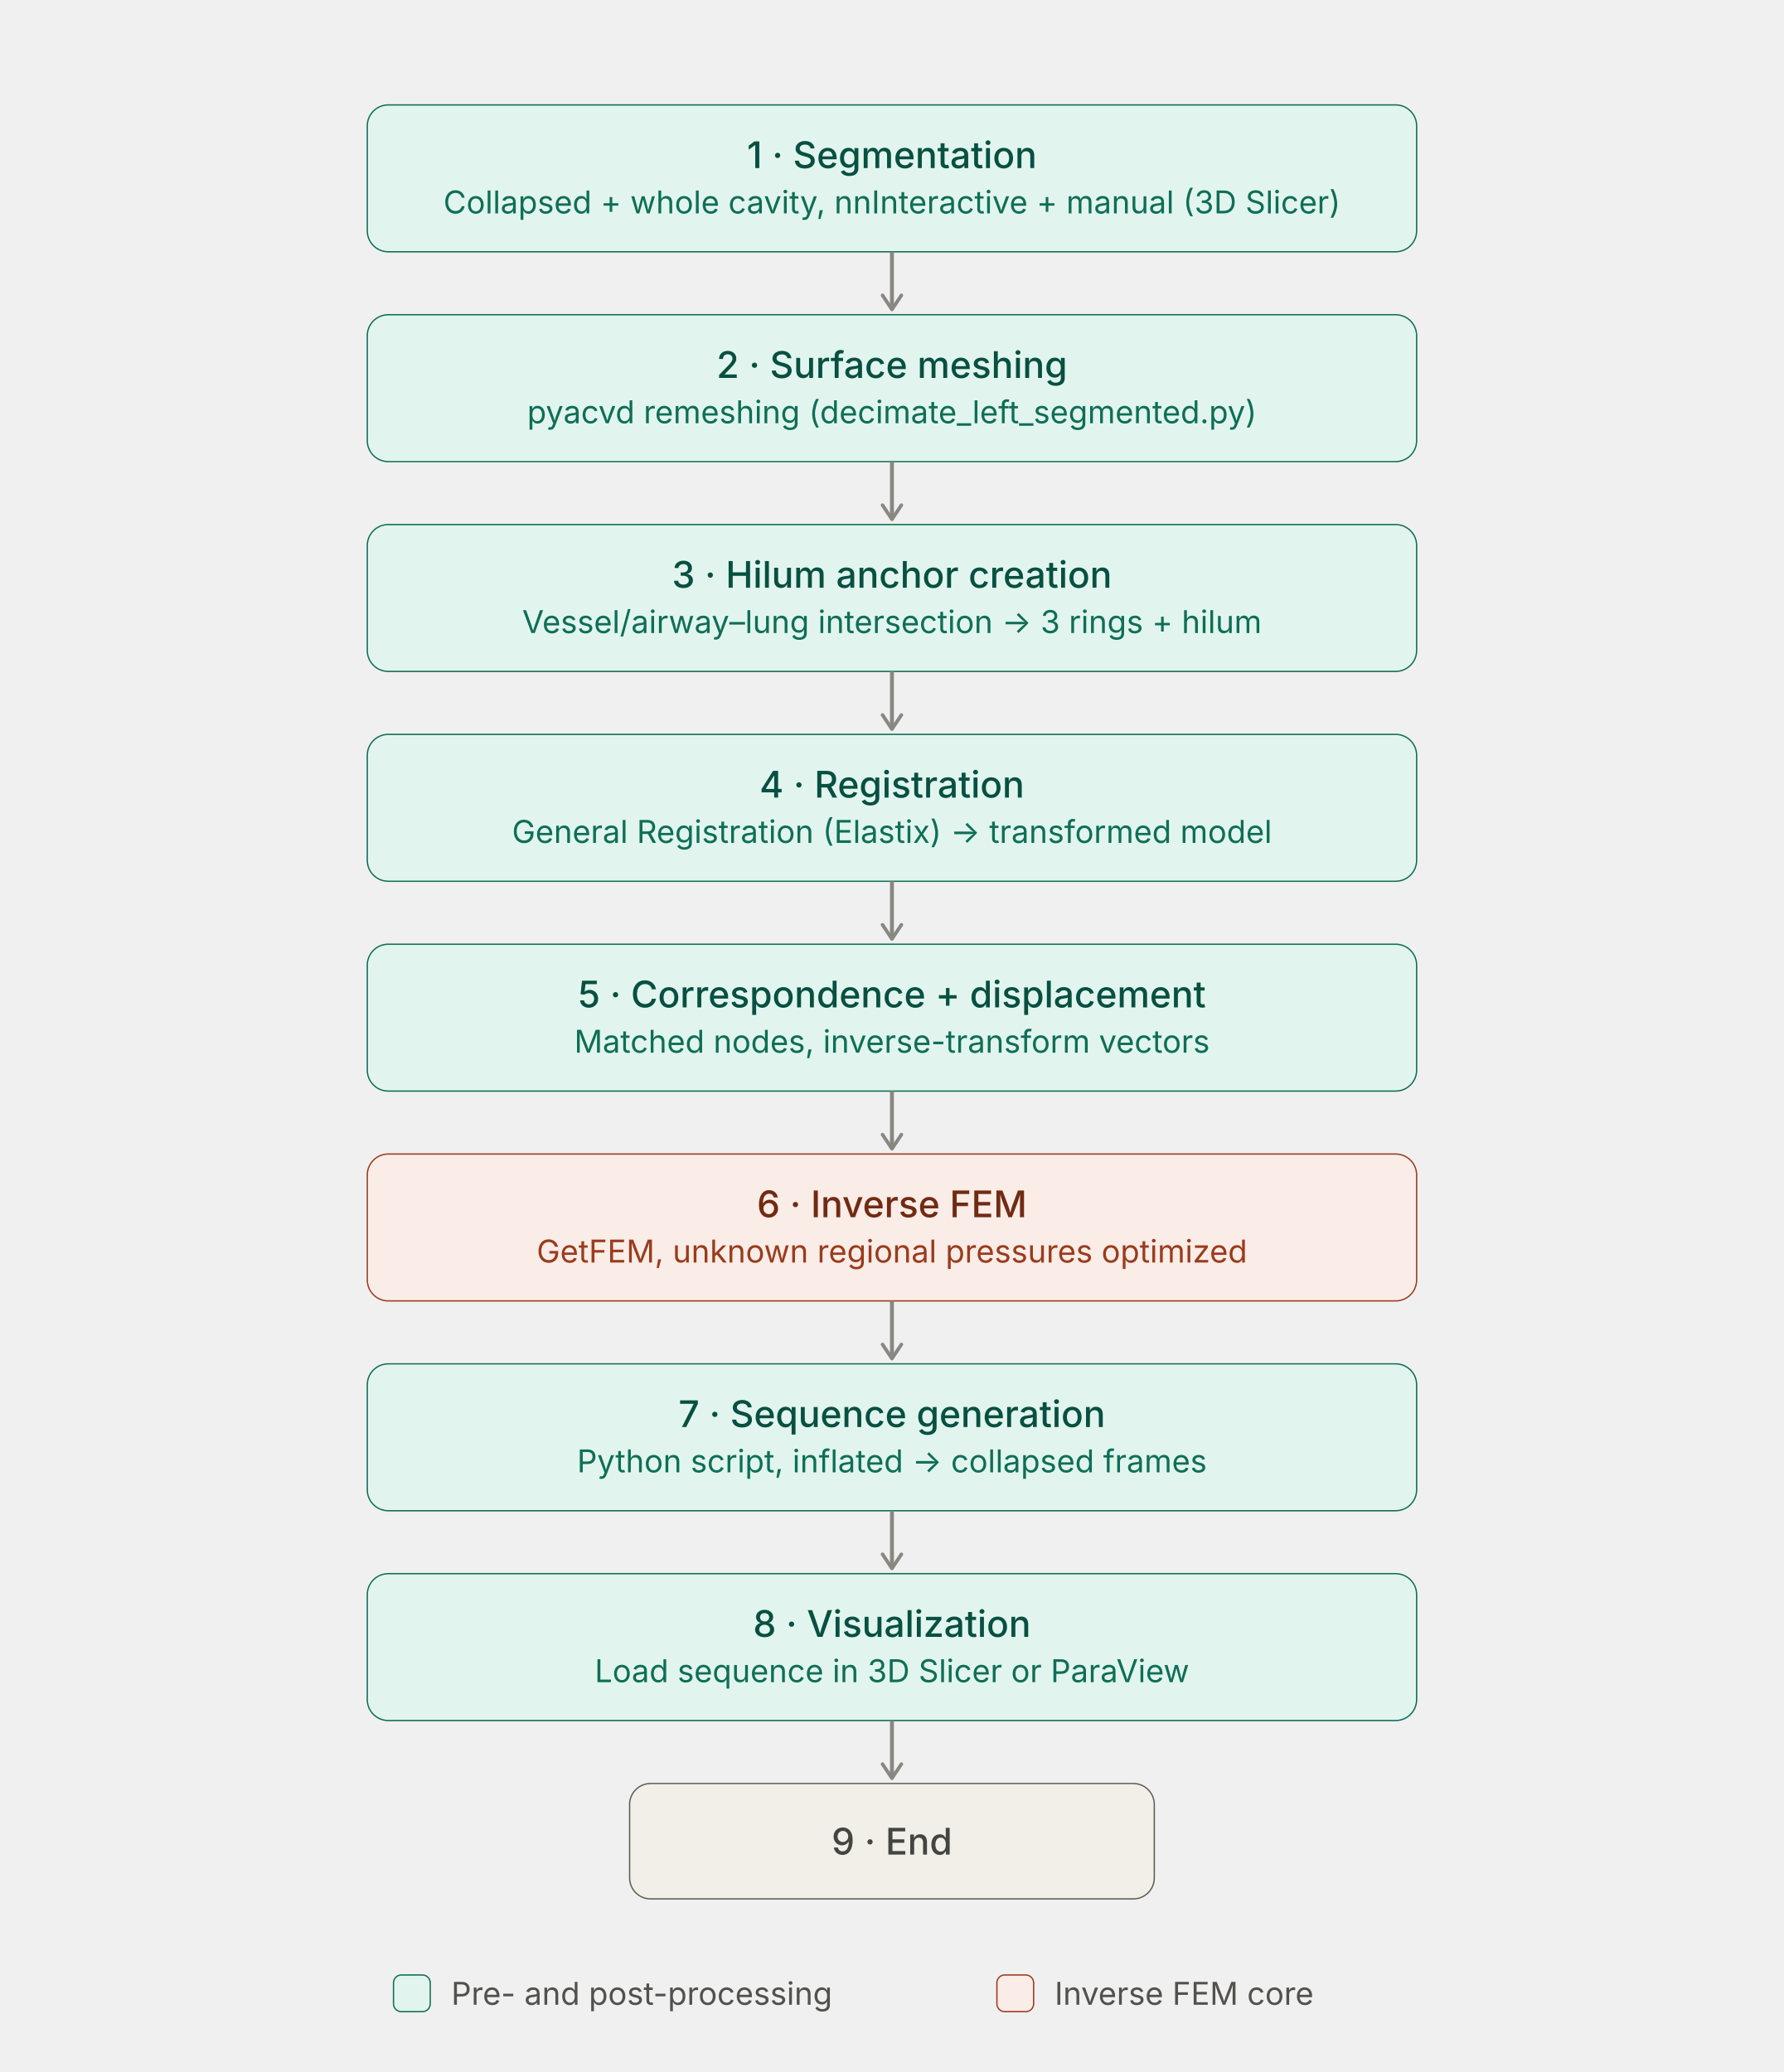
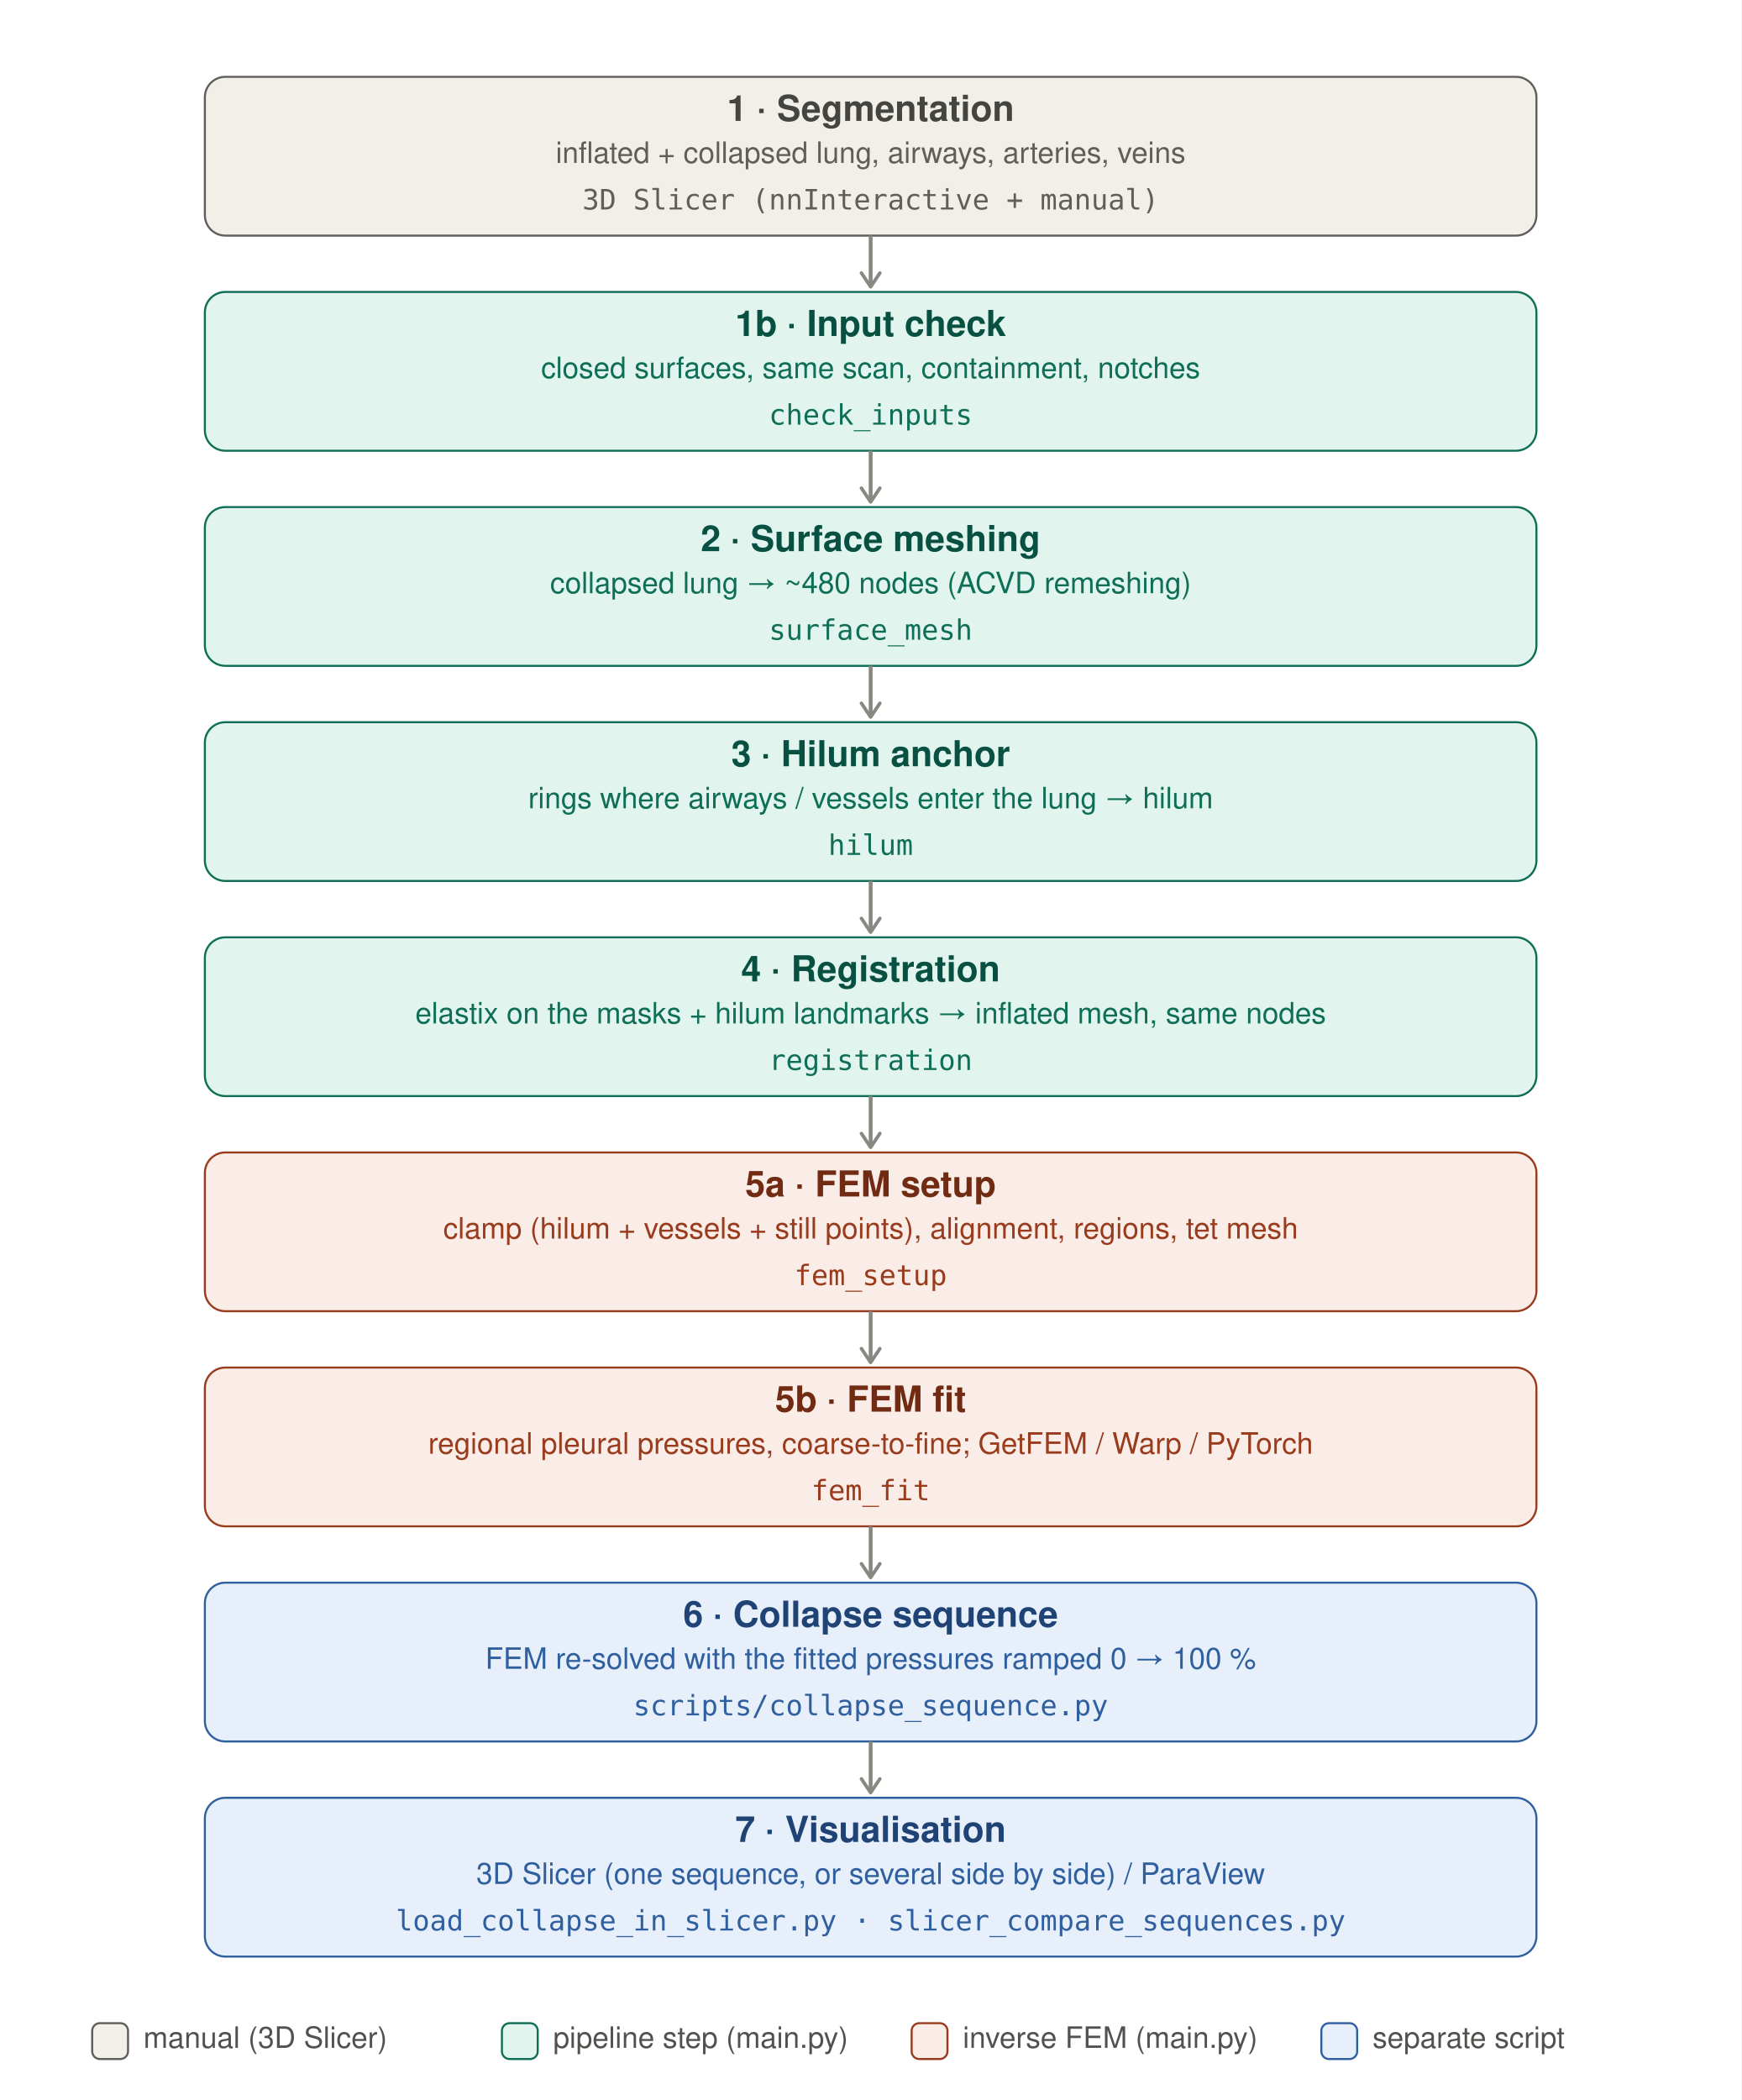
- <svg xmlns="http://www.w3.org/2000/svg" width="100%" viewBox="0 0 680 790" role="img" style="">
+ <svg xmlns="http://www.w3.org/2000/svg" width="100%" viewBox="0 0 680 820" role="img">
+   <style>
+   text { font-family: -apple-system, BlinkMacSystemFont, 'Segoe UI', Helvetica, Arial, sans-serif; }
+   .t  { font-size: 14px; font-weight: 600; text-anchor: middle; dominant-baseline: central; }
+   .s  { font-size: 11.5px; text-anchor: middle; dominant-baseline: central; }
+   .c  { font-size: 11px; font-family: Menlo, Consolas, monospace; text-anchor: middle; dominant-baseline: central; }
+   .h  { font-size: 13px; font-weight: 600; dominant-baseline: central; }
+   .l  { font-size: 11.5px; dominant-baseline: central; fill: #52514e; }
+   .a  { fill: none; stroke: #898781; stroke-width: 1.5; }
+   .grp { fill: none; stroke: #b4b2ab; stroke-width: 0.8; stroke-dasharray: 5 4; }
+ </style>
  <defs>
    <marker id="arrow" viewBox="0 0 10 10" refX="8" refY="5" markerWidth="6" markerHeight="6" orient="auto-start-reverse">
-       <path d="M2 1L8 5L2 9" fill="none" stroke="context-stroke" stroke-width="1.5" stroke-linecap="round" stroke-linejoin="round" />
+       <path d="M2 1L8 5L2 9" fill="none" stroke="#898781" stroke-width="1.5" stroke-linecap="round" stroke-linejoin="round" />
    </marker>
  </defs>
-   <g style="fill:rgb(0, 0, 0);stroke:none;color:rgb(11, 11, 11);stroke-width:1px;stroke-linecap:butt;stroke-linejoin:miter;opacity:1;font-family:anthropic-sans, -apple-system, BlinkMacSystemFont, &quot;Segoe UI&quot;, sans-serif;font-size:16px;font-weight:400;text-anchor:start;dominant-baseline:auto">
-     <rect x="140" y="40" width="400" height="56" rx="8" stroke-width="0.5" style="fill:rgb(225, 245, 238);stroke:rgb(15, 110, 86);color:rgb(11, 11, 11);stroke-width:0.5px;stroke-linecap:butt;stroke-linejoin:miter;opacity:1;font-family:anthropic-sans, -apple-system, BlinkMacSystemFont, &quot;Segoe UI&quot;, sans-serif;font-size:16px;font-weight:400;text-anchor:start;dominant-baseline:auto" />
-     <text x="340" y="59" text-anchor="middle" dominant-baseline="central" style="fill:rgb(8, 80, 65);stroke:none;color:rgb(11, 11, 11);stroke-width:1px;stroke-linecap:butt;stroke-linejoin:miter;opacity:1;font-family:anthropic-sans, -apple-system, BlinkMacSystemFont, &quot;Segoe UI&quot;, sans-serif;font-size:14px;font-weight:500;text-anchor:middle;dominant-baseline:central">1 · Segmentation</text>
-     <text x="340" y="77" text-anchor="middle" dominant-baseline="central" style="fill:rgb(15, 110, 86);stroke:none;color:rgb(11, 11, 11);stroke-width:1px;stroke-linecap:butt;stroke-linejoin:miter;opacity:1;font-family:anthropic-sans, -apple-system, BlinkMacSystemFont, &quot;Segoe UI&quot;, sans-serif;font-size:12px;font-weight:400;text-anchor:middle;dominant-baseline:central">Collapsed + whole cavity, nnInteractive + manual (3D Slicer)</text>
-   </g>
-   <line x1="340" y1="96" x2="340" y2="118" marker-end="url(#arrow)" style="fill:none;stroke:rgb(137, 135, 129);color:rgb(11, 11, 11);stroke-width:1.5px;stroke-linecap:butt;stroke-linejoin:miter;opacity:1;font-family:anthropic-sans, -apple-system, BlinkMacSystemFont, &quot;Segoe UI&quot;, sans-serif;font-size:16px;font-weight:400;text-anchor:start;dominant-baseline:auto" />
-   <g style="fill:rgb(0, 0, 0);stroke:none;color:rgb(11, 11, 11);stroke-width:1px;stroke-linecap:butt;stroke-linejoin:miter;opacity:1;font-family:anthropic-sans, -apple-system, BlinkMacSystemFont, &quot;Segoe UI&quot;, sans-serif;font-size:16px;font-weight:400;text-anchor:start;dominant-baseline:auto">
-     <rect x="140" y="120" width="400" height="56" rx="8" stroke-width="0.5" style="fill:rgb(225, 245, 238);stroke:rgb(15, 110, 86);color:rgb(11, 11, 11);stroke-width:0.5px;stroke-linecap:butt;stroke-linejoin:miter;opacity:1;font-family:anthropic-sans, -apple-system, BlinkMacSystemFont, &quot;Segoe UI&quot;, sans-serif;font-size:16px;font-weight:400;text-anchor:start;dominant-baseline:auto" />
-     <text x="340" y="139" text-anchor="middle" dominant-baseline="central" style="fill:rgb(8, 80, 65);stroke:none;color:rgb(11, 11, 11);stroke-width:1px;stroke-linecap:butt;stroke-linejoin:miter;opacity:1;font-family:anthropic-sans, -apple-system, BlinkMacSystemFont, &quot;Segoe UI&quot;, sans-serif;font-size:14px;font-weight:500;text-anchor:middle;dominant-baseline:central">2 · Surface meshing</text>
-     <text x="340" y="157" text-anchor="middle" dominant-baseline="central" style="fill:rgb(15, 110, 86);stroke:none;color:rgb(11, 11, 11);stroke-width:1px;stroke-linecap:butt;stroke-linejoin:miter;opacity:1;font-family:anthropic-sans, -apple-system, BlinkMacSystemFont, &quot;Segoe UI&quot;, sans-serif;font-size:12px;font-weight:400;text-anchor:middle;dominant-baseline:central">pyacvd remeshing (decimate_left_segmented.py)</text>
-   </g>
-   <line x1="340" y1="176" x2="340" y2="198" marker-end="url(#arrow)" style="fill:none;stroke:rgb(137, 135, 129);color:rgb(11, 11, 11);stroke-width:1.5px;stroke-linecap:butt;stroke-linejoin:miter;opacity:1;font-family:anthropic-sans, -apple-system, BlinkMacSystemFont, &quot;Segoe UI&quot;, sans-serif;font-size:16px;font-weight:400;text-anchor:start;dominant-baseline:auto" />
-   <g style="fill:rgb(0, 0, 0);stroke:none;color:rgb(11, 11, 11);stroke-width:1px;stroke-linecap:butt;stroke-linejoin:miter;opacity:1;font-family:anthropic-sans, -apple-system, BlinkMacSystemFont, &quot;Segoe UI&quot;, sans-serif;font-size:16px;font-weight:400;text-anchor:start;dominant-baseline:auto">
-     <rect x="140" y="200" width="400" height="56" rx="8" stroke-width="0.5" style="fill:rgb(225, 245, 238);stroke:rgb(15, 110, 86);color:rgb(11, 11, 11);stroke-width:0.5px;stroke-linecap:butt;stroke-linejoin:miter;opacity:1;font-family:anthropic-sans, -apple-system, BlinkMacSystemFont, &quot;Segoe UI&quot;, sans-serif;font-size:16px;font-weight:400;text-anchor:start;dominant-baseline:auto" />
-     <text x="340" y="219" text-anchor="middle" dominant-baseline="central" style="fill:rgb(8, 80, 65);stroke:none;color:rgb(11, 11, 11);stroke-width:1px;stroke-linecap:butt;stroke-linejoin:miter;opacity:1;font-family:anthropic-sans, -apple-system, BlinkMacSystemFont, &quot;Segoe UI&quot;, sans-serif;font-size:14px;font-weight:500;text-anchor:middle;dominant-baseline:central">3 · Hilum anchor creation</text>
-     <text x="340" y="237" text-anchor="middle" dominant-baseline="central" style="fill:rgb(15, 110, 86);stroke:none;color:rgb(11, 11, 11);stroke-width:1px;stroke-linecap:butt;stroke-linejoin:miter;opacity:1;font-family:anthropic-sans, -apple-system, BlinkMacSystemFont, &quot;Segoe UI&quot;, sans-serif;font-size:12px;font-weight:400;text-anchor:middle;dominant-baseline:central">Vessel/airway–lung intersection → 3 rings + hilum</text>
-   </g>
-   <line x1="340" y1="256" x2="340" y2="278" marker-end="url(#arrow)" style="fill:none;stroke:rgb(137, 135, 129);color:rgb(11, 11, 11);stroke-width:1.5px;stroke-linecap:butt;stroke-linejoin:miter;opacity:1;font-family:anthropic-sans, -apple-system, BlinkMacSystemFont, &quot;Segoe UI&quot;, sans-serif;font-size:16px;font-weight:400;text-anchor:start;dominant-baseline:auto" />
-   <g style="fill:rgb(0, 0, 0);stroke:none;color:rgb(11, 11, 11);stroke-width:1px;stroke-linecap:butt;stroke-linejoin:miter;opacity:1;font-family:anthropic-sans, -apple-system, BlinkMacSystemFont, &quot;Segoe UI&quot;, sans-serif;font-size:16px;font-weight:400;text-anchor:start;dominant-baseline:auto">
-     <rect x="140" y="280" width="400" height="56" rx="8" stroke-width="0.5" style="fill:rgb(225, 245, 238);stroke:rgb(15, 110, 86);color:rgb(11, 11, 11);stroke-width:0.5px;stroke-linecap:butt;stroke-linejoin:miter;opacity:1;font-family:anthropic-sans, -apple-system, BlinkMacSystemFont, &quot;Segoe UI&quot;, sans-serif;font-size:16px;font-weight:400;text-anchor:start;dominant-baseline:auto" />
-     <text x="340" y="299" text-anchor="middle" dominant-baseline="central" style="fill:rgb(8, 80, 65);stroke:none;color:rgb(11, 11, 11);stroke-width:1px;stroke-linecap:butt;stroke-linejoin:miter;opacity:1;font-family:anthropic-sans, -apple-system, BlinkMacSystemFont, &quot;Segoe UI&quot;, sans-serif;font-size:14px;font-weight:500;text-anchor:middle;dominant-baseline:central">4 · Registration</text>
-     <text x="340" y="317" text-anchor="middle" dominant-baseline="central" style="fill:rgb(15, 110, 86);stroke:none;color:rgb(11, 11, 11);stroke-width:1px;stroke-linecap:butt;stroke-linejoin:miter;opacity:1;font-family:anthropic-sans, -apple-system, BlinkMacSystemFont, &quot;Segoe UI&quot;, sans-serif;font-size:12px;font-weight:400;text-anchor:middle;dominant-baseline:central">General Registration (Elastix) → transformed model</text>
-   </g>
-   <line x1="340" y1="336" x2="340" y2="358" marker-end="url(#arrow)" style="fill:none;stroke:rgb(137, 135, 129);color:rgb(11, 11, 11);stroke-width:1.5px;stroke-linecap:butt;stroke-linejoin:miter;opacity:1;font-family:anthropic-sans, -apple-system, BlinkMacSystemFont, &quot;Segoe UI&quot;, sans-serif;font-size:16px;font-weight:400;text-anchor:start;dominant-baseline:auto" />
-   <g style="fill:rgb(0, 0, 0);stroke:none;color:rgb(11, 11, 11);stroke-width:1px;stroke-linecap:butt;stroke-linejoin:miter;opacity:1;font-family:anthropic-sans, -apple-system, BlinkMacSystemFont, &quot;Segoe UI&quot;, sans-serif;font-size:16px;font-weight:400;text-anchor:start;dominant-baseline:auto">
-     <rect x="140" y="360" width="400" height="56" rx="8" stroke-width="0.5" style="fill:rgb(225, 245, 238);stroke:rgb(15, 110, 86);color:rgb(11, 11, 11);stroke-width:0.5px;stroke-linecap:butt;stroke-linejoin:miter;opacity:1;font-family:anthropic-sans, -apple-system, BlinkMacSystemFont, &quot;Segoe UI&quot;, sans-serif;font-size:16px;font-weight:400;text-anchor:start;dominant-baseline:auto" />
-     <text x="340" y="379" text-anchor="middle" dominant-baseline="central" style="fill:rgb(8, 80, 65);stroke:none;color:rgb(11, 11, 11);stroke-width:1px;stroke-linecap:butt;stroke-linejoin:miter;opacity:1;font-family:anthropic-sans, -apple-system, BlinkMacSystemFont, &quot;Segoe UI&quot;, sans-serif;font-size:14px;font-weight:500;text-anchor:middle;dominant-baseline:central">5 · Correspondence + displacement</text>
-     <text x="340" y="397" text-anchor="middle" dominant-baseline="central" style="fill:rgb(15, 110, 86);stroke:none;color:rgb(11, 11, 11);stroke-width:1px;stroke-linecap:butt;stroke-linejoin:miter;opacity:1;font-family:anthropic-sans, -apple-system, BlinkMacSystemFont, &quot;Segoe UI&quot;, sans-serif;font-size:12px;font-weight:400;text-anchor:middle;dominant-baseline:central">Matched nodes, inverse-transform vectors</text>
-   </g>
-   <line x1="340" y1="416" x2="340" y2="438" marker-end="url(#arrow)" style="fill:none;stroke:rgb(137, 135, 129);color:rgb(11, 11, 11);stroke-width:1.5px;stroke-linecap:butt;stroke-linejoin:miter;opacity:1;font-family:anthropic-sans, -apple-system, BlinkMacSystemFont, &quot;Segoe UI&quot;, sans-serif;font-size:16px;font-weight:400;text-anchor:start;dominant-baseline:auto" />
-   <g style="fill:rgb(0, 0, 0);stroke:none;color:rgb(11, 11, 11);stroke-width:1px;stroke-linecap:butt;stroke-linejoin:miter;opacity:1;font-family:anthropic-sans, -apple-system, BlinkMacSystemFont, &quot;Segoe UI&quot;, sans-serif;font-size:16px;font-weight:400;text-anchor:start;dominant-baseline:auto">
-     <rect x="140" y="440" width="400" height="56" rx="8" stroke-width="0.5" style="fill:rgb(250, 236, 231);stroke:rgb(153, 60, 29);color:rgb(11, 11, 11);stroke-width:0.5px;stroke-linecap:butt;stroke-linejoin:miter;opacity:1;font-family:anthropic-sans, -apple-system, BlinkMacSystemFont, &quot;Segoe UI&quot;, sans-serif;font-size:16px;font-weight:400;text-anchor:start;dominant-baseline:auto" />
-     <text x="340" y="459" text-anchor="middle" dominant-baseline="central" style="fill:rgb(113, 43, 19);stroke:none;color:rgb(11, 11, 11);stroke-width:1px;stroke-linecap:butt;stroke-linejoin:miter;opacity:1;font-family:anthropic-sans, -apple-system, BlinkMacSystemFont, &quot;Segoe UI&quot;, sans-serif;font-size:14px;font-weight:500;text-anchor:middle;dominant-baseline:central">6 · Inverse FEM</text>
-     <text x="340" y="477" text-anchor="middle" dominant-baseline="central" style="fill:rgb(153, 60, 29);stroke:none;color:rgb(11, 11, 11);stroke-width:1px;stroke-linecap:butt;stroke-linejoin:miter;opacity:1;font-family:anthropic-sans, -apple-system, BlinkMacSystemFont, &quot;Segoe UI&quot;, sans-serif;font-size:12px;font-weight:400;text-anchor:middle;dominant-baseline:central">GetFEM, unknown regional pressures optimized</text>
-   </g>
-   <line x1="340" y1="496" x2="340" y2="518" marker-end="url(#arrow)" style="fill:none;stroke:rgb(137, 135, 129);color:rgb(11, 11, 11);stroke-width:1.5px;stroke-linecap:butt;stroke-linejoin:miter;opacity:1;font-family:anthropic-sans, -apple-system, BlinkMacSystemFont, &quot;Segoe UI&quot;, sans-serif;font-size:16px;font-weight:400;text-anchor:start;dominant-baseline:auto" />
-   <g style="fill:rgb(0, 0, 0);stroke:none;color:rgb(11, 11, 11);stroke-width:1px;stroke-linecap:butt;stroke-linejoin:miter;opacity:1;font-family:anthropic-sans, -apple-system, BlinkMacSystemFont, &quot;Segoe UI&quot;, sans-serif;font-size:16px;font-weight:400;text-anchor:start;dominant-baseline:auto">
-     <rect x="140" y="520" width="400" height="56" rx="8" stroke-width="0.5" style="fill:rgb(225, 245, 238);stroke:rgb(15, 110, 86);color:rgb(11, 11, 11);stroke-width:0.5px;stroke-linecap:butt;stroke-linejoin:miter;opacity:1;font-family:anthropic-sans, -apple-system, BlinkMacSystemFont, &quot;Segoe UI&quot;, sans-serif;font-size:16px;font-weight:400;text-anchor:start;dominant-baseline:auto" />
-     <text x="340" y="539" text-anchor="middle" dominant-baseline="central" style="fill:rgb(8, 80, 65);stroke:none;color:rgb(11, 11, 11);stroke-width:1px;stroke-linecap:butt;stroke-linejoin:miter;opacity:1;font-family:anthropic-sans, -apple-system, BlinkMacSystemFont, &quot;Segoe UI&quot;, sans-serif;font-size:14px;font-weight:500;text-anchor:middle;dominant-baseline:central">7 · Sequence generation</text>
-     <text x="340" y="557" text-anchor="middle" dominant-baseline="central" style="fill:rgb(15, 110, 86);stroke:none;color:rgb(11, 11, 11);stroke-width:1px;stroke-linecap:butt;stroke-linejoin:miter;opacity:1;font-family:anthropic-sans, -apple-system, BlinkMacSystemFont, &quot;Segoe UI&quot;, sans-serif;font-size:12px;font-weight:400;text-anchor:middle;dominant-baseline:central">Python script, inflated → collapsed frames</text>
-   </g>
-   <line x1="340" y1="576" x2="340" y2="598" marker-end="url(#arrow)" style="fill:none;stroke:rgb(137, 135, 129);color:rgb(11, 11, 11);stroke-width:1.5px;stroke-linecap:butt;stroke-linejoin:miter;opacity:1;font-family:anthropic-sans, -apple-system, BlinkMacSystemFont, &quot;Segoe UI&quot;, sans-serif;font-size:16px;font-weight:400;text-anchor:start;dominant-baseline:auto" />
-   <g style="fill:rgb(0, 0, 0);stroke:none;color:rgb(11, 11, 11);stroke-width:1px;stroke-linecap:butt;stroke-linejoin:miter;opacity:1;font-family:anthropic-sans, -apple-system, BlinkMacSystemFont, &quot;Segoe UI&quot;, sans-serif;font-size:16px;font-weight:400;text-anchor:start;dominant-baseline:auto">
-     <rect x="140" y="600" width="400" height="56" rx="8" stroke-width="0.5" style="fill:rgb(225, 245, 238);stroke:rgb(15, 110, 86);color:rgb(11, 11, 11);stroke-width:0.5px;stroke-linecap:butt;stroke-linejoin:miter;opacity:1;font-family:anthropic-sans, -apple-system, BlinkMacSystemFont, &quot;Segoe UI&quot;, sans-serif;font-size:16px;font-weight:400;text-anchor:start;dominant-baseline:auto" />
-     <text x="340" y="619" text-anchor="middle" dominant-baseline="central" style="fill:rgb(8, 80, 65);stroke:none;color:rgb(11, 11, 11);stroke-width:1px;stroke-linecap:butt;stroke-linejoin:miter;opacity:1;font-family:anthropic-sans, -apple-system, BlinkMacSystemFont, &quot;Segoe UI&quot;, sans-serif;font-size:14px;font-weight:500;text-anchor:middle;dominant-baseline:central">8 · Visualization</text>
-     <text x="340" y="637" text-anchor="middle" dominant-baseline="central" style="fill:rgb(15, 110, 86);stroke:none;color:rgb(11, 11, 11);stroke-width:1px;stroke-linecap:butt;stroke-linejoin:miter;opacity:1;font-family:anthropic-sans, -apple-system, BlinkMacSystemFont, &quot;Segoe UI&quot;, sans-serif;font-size:12px;font-weight:400;text-anchor:middle;dominant-baseline:central">Load sequence in 3D Slicer or ParaView</text>
-   </g>
-   <line x1="340" y1="656" x2="340" y2="678" marker-end="url(#arrow)" style="fill:none;stroke:rgb(137, 135, 129);color:rgb(11, 11, 11);stroke-width:1.5px;stroke-linecap:butt;stroke-linejoin:miter;opacity:1;font-family:anthropic-sans, -apple-system, BlinkMacSystemFont, &quot;Segoe UI&quot;, sans-serif;font-size:16px;font-weight:400;text-anchor:start;dominant-baseline:auto" />
-   <g style="fill:rgb(0, 0, 0);stroke:none;color:rgb(11, 11, 11);stroke-width:1px;stroke-linecap:butt;stroke-linejoin:miter;opacity:1;font-family:anthropic-sans, -apple-system, BlinkMacSystemFont, &quot;Segoe UI&quot;, sans-serif;font-size:16px;font-weight:400;text-anchor:start;dominant-baseline:auto">
-     <rect x="240" y="680" width="200" height="44" rx="8" stroke-width="0.5" style="fill:rgb(241, 239, 232);stroke:rgb(95, 94, 90);color:rgb(11, 11, 11);stroke-width:0.5px;stroke-linecap:butt;stroke-linejoin:miter;opacity:1;font-family:anthropic-sans, -apple-system, BlinkMacSystemFont, &quot;Segoe UI&quot;, sans-serif;font-size:16px;font-weight:400;text-anchor:start;dominant-baseline:auto" />
-     <text x="340" y="702" text-anchor="middle" dominant-baseline="central" style="fill:rgb(68, 68, 65);stroke:none;color:rgb(11, 11, 11);stroke-width:1px;stroke-linecap:butt;stroke-linejoin:miter;opacity:1;font-family:anthropic-sans, -apple-system, BlinkMacSystemFont, &quot;Segoe UI&quot;, sans-serif;font-size:14px;font-weight:500;text-anchor:middle;dominant-baseline:central">9 · End</text>
-   </g>
-   <rect x="150" y="753" width="14" height="14" rx="3" stroke-width="0.5" style="fill:rgb(225, 245, 238);stroke:rgb(15, 110, 86);color:rgb(11, 11, 11);stroke-width:0.5px;stroke-linecap:butt;stroke-linejoin:miter;opacity:1;font-family:anthropic-sans, -apple-system, BlinkMacSystemFont, &quot;Segoe UI&quot;, sans-serif;font-size:16px;font-weight:400;text-anchor:start;dominant-baseline:auto" />
-   <text x="172" y="760" dominant-baseline="central" style="fill:rgb(82, 81, 78);stroke:none;color:rgb(11, 11, 11);stroke-width:1px;stroke-linecap:butt;stroke-linejoin:miter;opacity:1;font-family:anthropic-sans, -apple-system, BlinkMacSystemFont, &quot;Segoe UI&quot;, sans-serif;font-size:12px;font-weight:400;text-anchor:start;dominant-baseline:central">Pre- and post-processing</text>
-   <rect x="380" y="753" width="14" height="14" rx="3" stroke-width="0.5" style="fill:rgb(250, 236, 231);stroke:rgb(153, 60, 29);color:rgb(11, 11, 11);stroke-width:0.5px;stroke-linecap:butt;stroke-linejoin:miter;opacity:1;font-family:anthropic-sans, -apple-system, BlinkMacSystemFont, &quot;Segoe UI&quot;, sans-serif;font-size:16px;font-weight:400;text-anchor:start;dominant-baseline:auto" />
-   <text x="402" y="760" dominant-baseline="central" style="fill:rgb(82, 81, 78);stroke:none;color:rgb(11, 11, 11);stroke-width:1px;stroke-linecap:butt;stroke-linejoin:miter;opacity:1;font-family:anthropic-sans, -apple-system, BlinkMacSystemFont, &quot;Segoe UI&quot;, sans-serif;font-size:12px;font-weight:400;text-anchor:start;dominant-baseline:central">Inverse FEM core</text>
+   <rect width="680" height="820" fill="#ffffff" />
+   <rect x="80" y="30" width="520" height="62" rx="8" fill="#f1efe8" stroke="#5f5e5a" stroke-width="0.8" />
+   <text x="340" y="44" class="t" fill="#444441">1 · Segmentation</text>
+   <text x="340" y="61" class="s" fill="#5f5e5a">inflated + collapsed lung, airways, arteries, veins</text>
+   <text x="340" y="78" class="c" fill="#5f5e5a">3D Slicer (nnInteractive + manual)</text>
+   <line x1="340" y1="92" x2="340" y2="112" class="a" marker-end="url(#arrow)" />
+   <rect x="80" y="114" width="520" height="62" rx="8" fill="#e1f5ee" stroke="#0f6e56" stroke-width="0.8" />
+   <text x="340" y="128" class="t" fill="#085041">1b · Input check</text>
+   <text x="340" y="145" class="s" fill="#0f6e56">closed surfaces, same scan, containment, notches</text>
+   <text x="340" y="162" class="c" fill="#0f6e56">check_inputs</text>
+   <line x1="340" y1="176" x2="340" y2="196" class="a" marker-end="url(#arrow)" />
+   <rect x="80" y="198" width="520" height="62" rx="8" fill="#e1f5ee" stroke="#0f6e56" stroke-width="0.8" />
+   <text x="340" y="212" class="t" fill="#085041">2 · Surface meshing</text>
+   <text x="340" y="229" class="s" fill="#0f6e56">collapsed lung → ~480 nodes (ACVD remeshing)</text>
+   <text x="340" y="246" class="c" fill="#0f6e56">surface_mesh</text>
+   <line x1="340" y1="260" x2="340" y2="280" class="a" marker-end="url(#arrow)" />
+   <rect x="80" y="282" width="520" height="62" rx="8" fill="#e1f5ee" stroke="#0f6e56" stroke-width="0.8" />
+   <text x="340" y="296" class="t" fill="#085041">3 · Hilum anchor</text>
+   <text x="340" y="313" class="s" fill="#0f6e56">rings where airways / vessels enter the lung → hilum</text>
+   <text x="340" y="330" class="c" fill="#0f6e56">hilum</text>
+   <line x1="340" y1="344" x2="340" y2="364" class="a" marker-end="url(#arrow)" />
+   <rect x="80" y="366" width="520" height="62" rx="8" fill="#e1f5ee" stroke="#0f6e56" stroke-width="0.8" />
+   <text x="340" y="380" class="t" fill="#085041">4 · Registration</text>
+   <text x="340" y="397" class="s" fill="#0f6e56">elastix on the masks + hilum landmarks → inflated mesh, same nodes</text>
+   <text x="340" y="414" class="c" fill="#0f6e56">registration</text>
+   <line x1="340" y1="428" x2="340" y2="448" class="a" marker-end="url(#arrow)" />
+   <rect x="80" y="450" width="520" height="62" rx="8" fill="#faece7" stroke="#993c1d" stroke-width="0.8" />
+   <text x="340" y="464" class="t" fill="#712b13">5a · FEM setup</text>
+   <text x="340" y="481" class="s" fill="#993c1d">clamp (hilum + vessels + still points), alignment, regions, tet mesh</text>
+   <text x="340" y="498" class="c" fill="#993c1d">fem_setup</text>
+   <line x1="340" y1="512" x2="340" y2="532" class="a" marker-end="url(#arrow)" />
+   <rect x="80" y="534" width="520" height="62" rx="8" fill="#faece7" stroke="#993c1d" stroke-width="0.8" />
+   <text x="340" y="548" class="t" fill="#712b13">5b · FEM fit</text>
+   <text x="340" y="565" class="s" fill="#993c1d">regional pleural pressures, coarse-to-fine; GetFEM / Warp / PyTorch</text>
+   <text x="340" y="582" class="c" fill="#993c1d">fem_fit</text>
+   <line x1="340" y1="596" x2="340" y2="616" class="a" marker-end="url(#arrow)" />
+   <rect x="80" y="618" width="520" height="62" rx="8" fill="#e6effa" stroke="#2f5f9e" stroke-width="0.8" />
+   <text x="340" y="632" class="t" fill="#1f4374">6 · Collapse sequence</text>
+   <text x="340" y="649" class="s" fill="#2f5f9e">FEM re-solved with the fitted pressures ramped 0 → 100 %</text>
+   <text x="340" y="666" class="c" fill="#2f5f9e">scripts/collapse_sequence.py</text>
+   <line x1="340" y1="680" x2="340" y2="700" class="a" marker-end="url(#arrow)" />
+   <rect x="80" y="702" width="520" height="62" rx="8" fill="#e6effa" stroke="#2f5f9e" stroke-width="0.8" />
+   <text x="340" y="716" class="t" fill="#1f4374">7 · Visualisation</text>
+   <text x="340" y="733" class="s" fill="#2f5f9e">3D Slicer (one sequence, or several side by side) / ParaView</text>
+   <text x="340" y="750" class="c" fill="#2f5f9e">load_collapse_in_slicer.py · slicer_compare_sequences.py</text>
+   <rect x="36" y="790" width="14" height="14" rx="3" fill="#f1efe8" stroke="#5f5e5a" stroke-width="0.8" />
+   <text x="56" y="797" class="l">manual (3D Slicer)</text>
+   <rect x="196" y="790" width="14" height="14" rx="3" fill="#e1f5ee" stroke="#0f6e56" stroke-width="0.8" />
+   <text x="216" y="797" class="l">pipeline step (main.py)</text>
+   <rect x="356" y="790" width="14" height="14" rx="3" fill="#faece7" stroke="#993c1d" stroke-width="0.8" />
+   <text x="376" y="797" class="l">inverse FEM (main.py)</text>
+   <rect x="516" y="790" width="14" height="14" rx="3" fill="#e6effa" stroke="#2f5f9e" stroke-width="0.8" />
+   <text x="536" y="797" class="l">separate script</text>
</svg>
